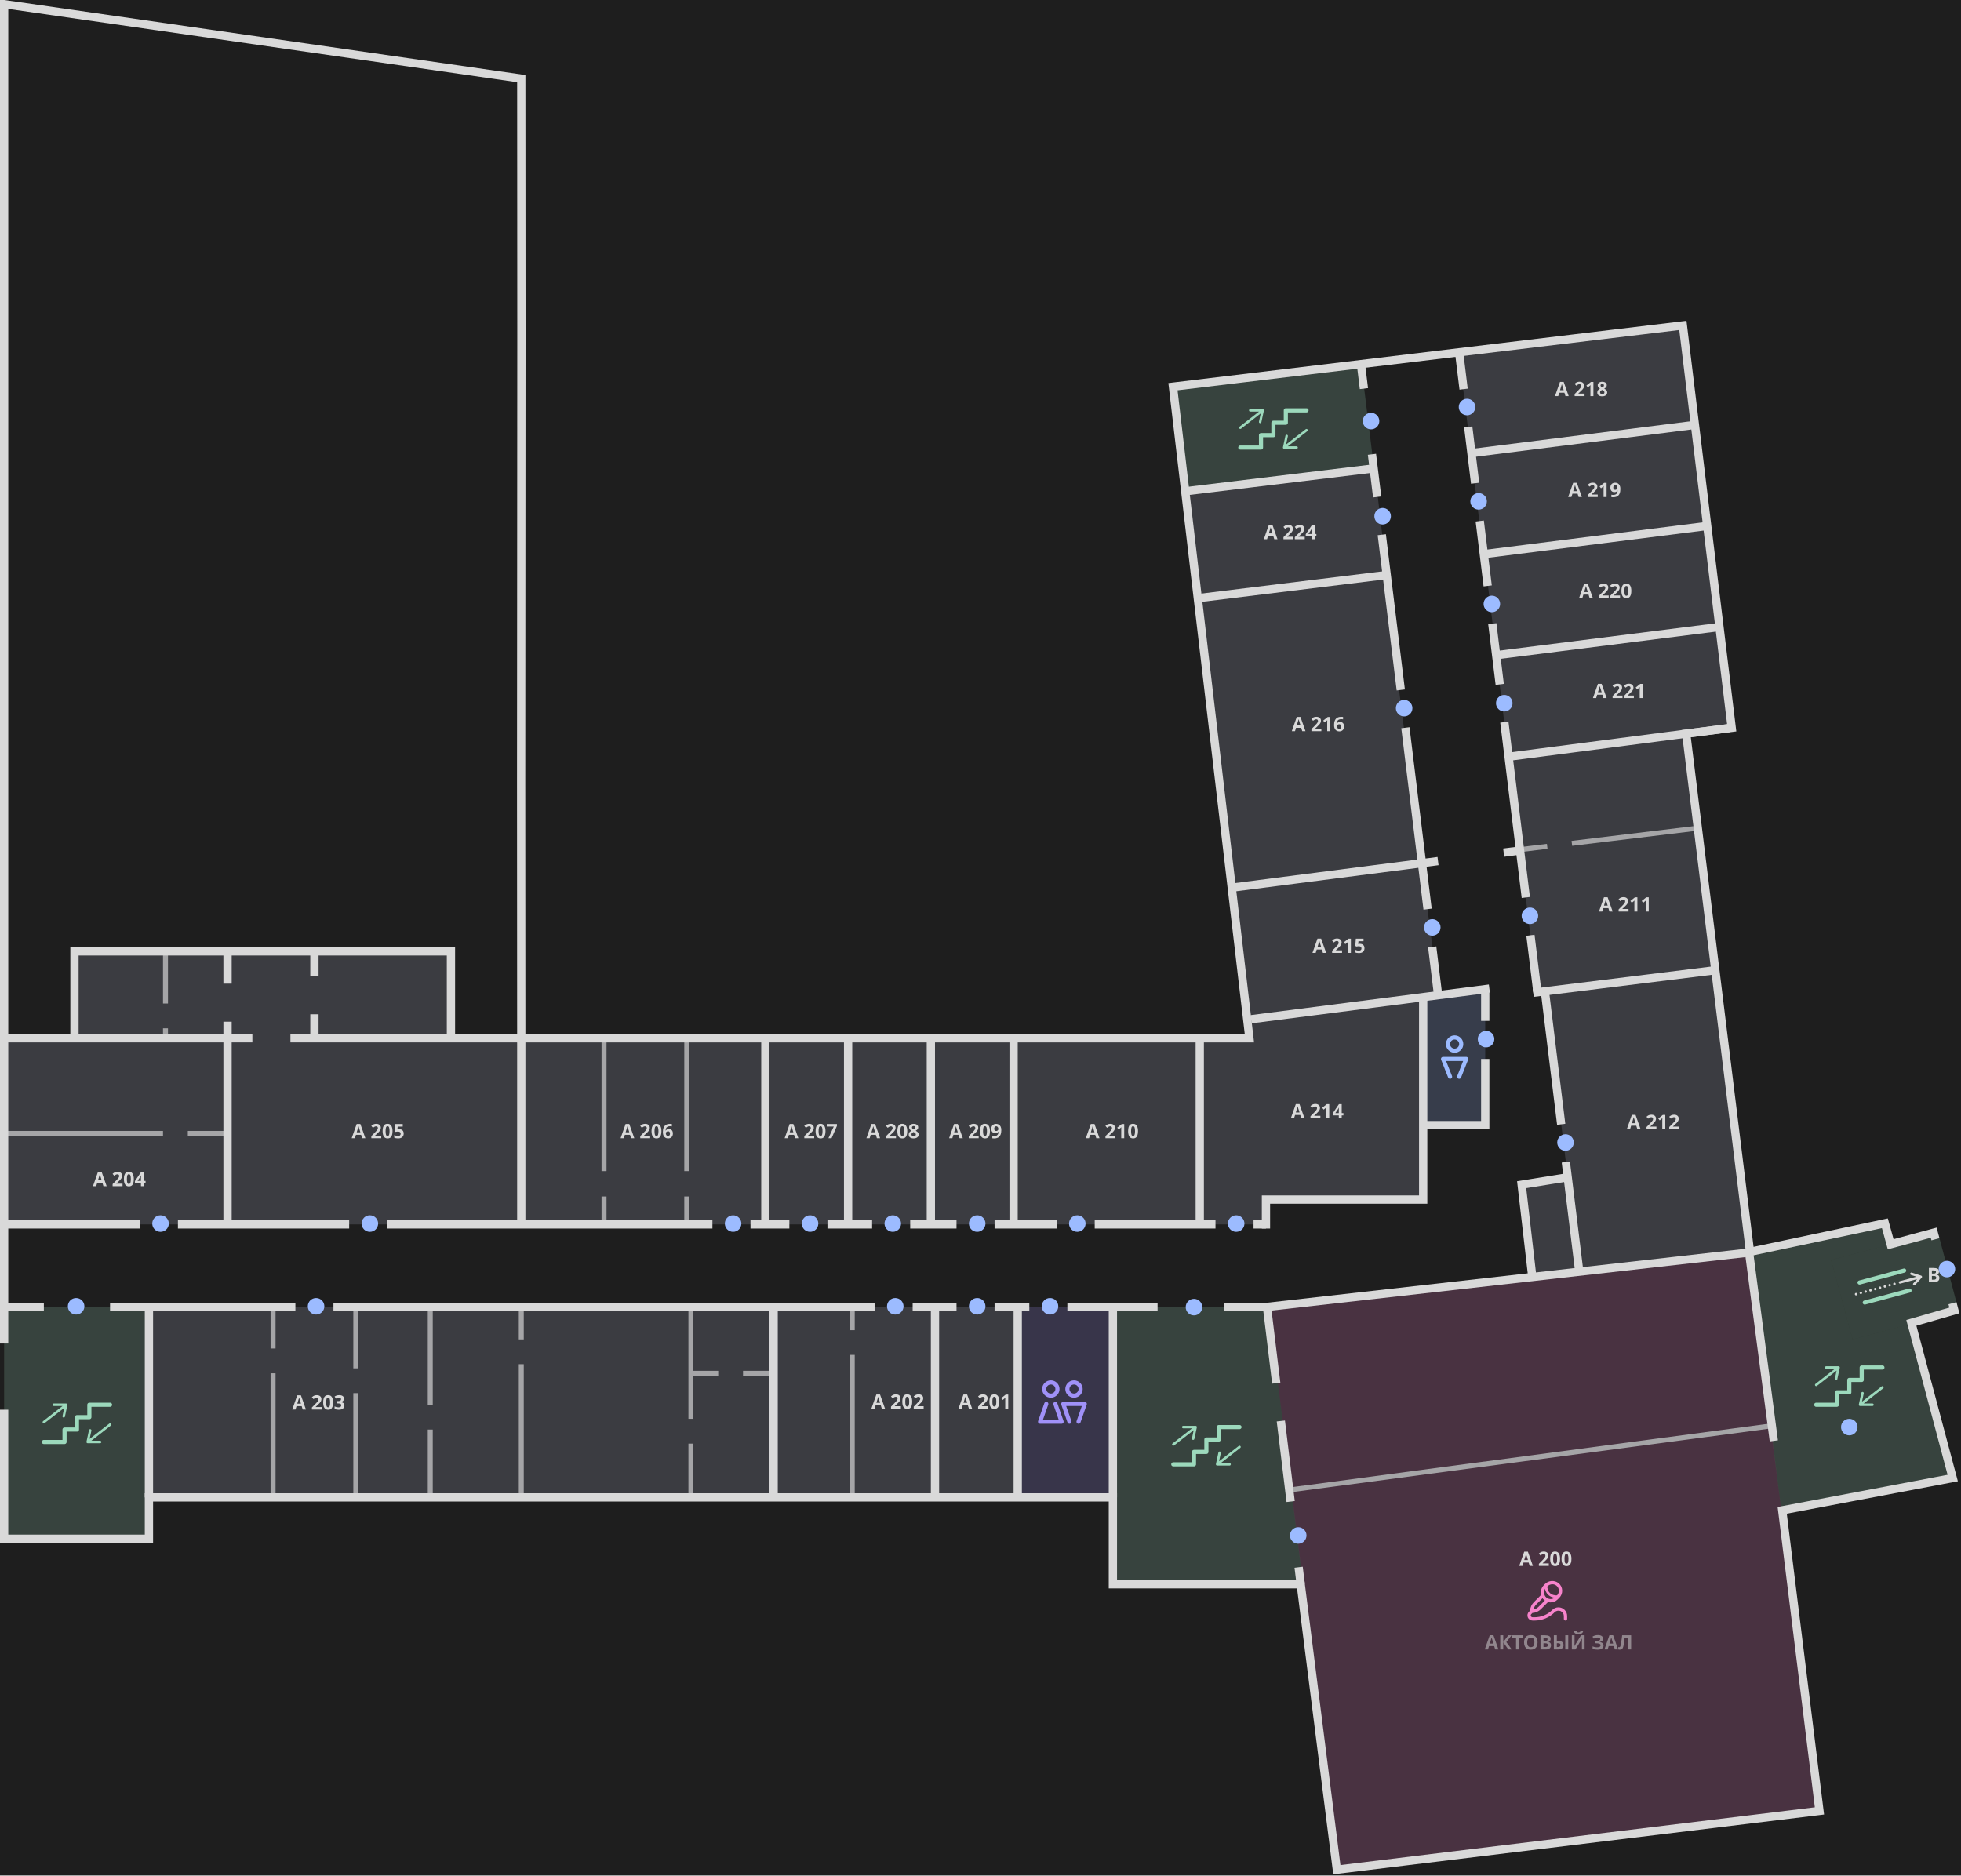
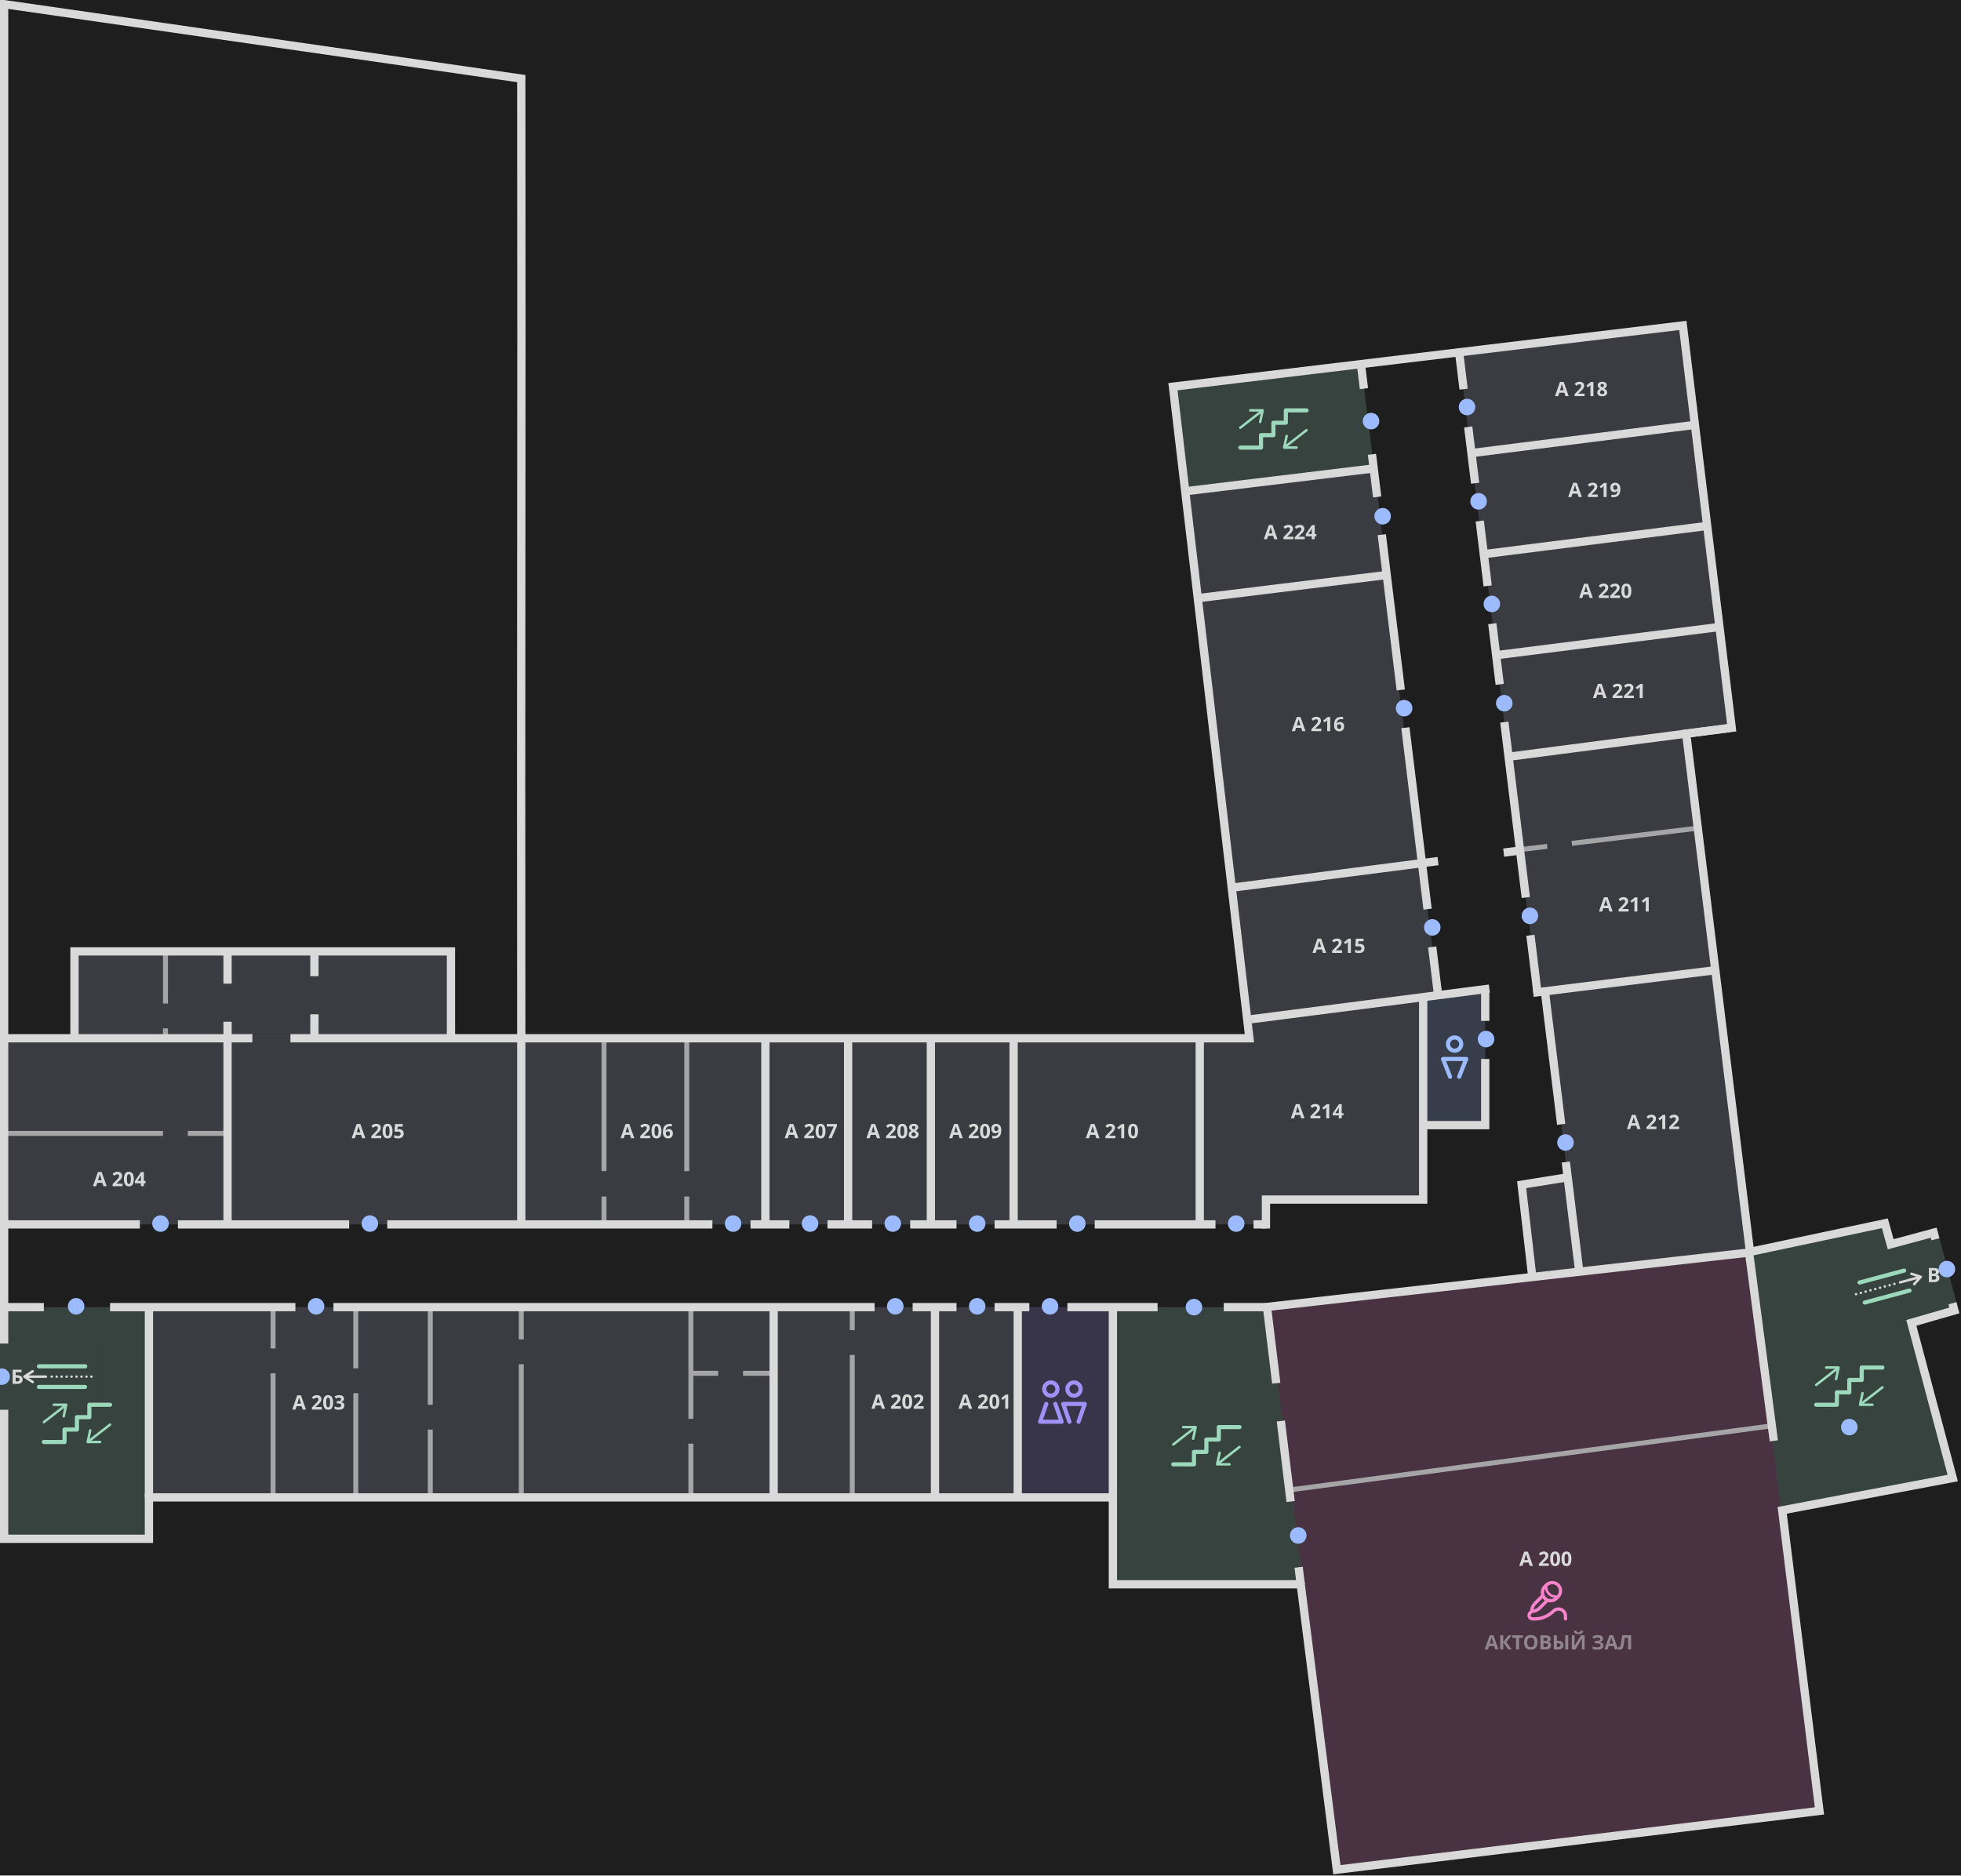
<svg xmlns="http://www.w3.org/2000/svg" width="2370" height="2267" viewBox="0 0 2370 2267" fill="none">
  <g id="A-2" clip-path="url(#clip0_1_1108)">
    <rect width="2370" height="2267" fill="#1E1E1E" />
    <g id="Spaces">
      <path id="a-224" d="M1432.94 593.539L1661 565L1676.18 694.442L1448.18 722.44L1432.94 593.539Z" fill="#3B3C41" />
      <path id="a-2-stair-5" opacity="0.2" d="M1417 469L1645 440L1661 569L1432 597L1417 469Z" fill="#9CD9BC" />
      <path id="a-221" d="M1808 791L2076 757L2092 881L1823 914L1808 791Z" fill="#3B3C41" />
      <path id="a-220" d="M1793.95 672.214L2063.22 638.095L2078.71 757.843L1808.43 791.001L1793.95 672.214Z" fill="#3B3C41" />
      <path id="a-219" d="M1778.12 550.315L2048.22 516.095L2063.71 635.843L1792.6 669.102L1778.12 550.315Z" fill="#3B3C41" />
      <path id="a-218" d="M1763.22 428.057L2031.23 394.094L2046.71 513.843L1777.71 546.844L1763.22 428.057Z" fill="#3B3C41" />
      <rect id="a-204" x="5" y="1255" width="270" height="225" fill="#3B3C41" />
      <rect id="a-205" x="275" y="1255" width="355" height="225" fill="#3B3C41" />
      <rect id="!a" x="90" y="1150" width="455" height="105" fill="#3B3C41" />
-       <rect id="a-2-stair-4" opacity="0.2" x="5" y="1580" width="175" height="280" fill="#9CD9BC" />
+       <path id="a-2-stair-4" opacity="0.2" d="M180 1580H5V1623H117V1706H5V1860H180V1580Z" fill="#9CD9BC" />
      <path id="a-2-stair-2" opacity="0.2" d="M1345 1580H1533L1575 1915H1345V1580Z" fill="#9CD9BC" />
      <path id="a-2-stair-1" opacity="0.2" d="M2113 1513L2278 1478L2285 1504L2213 1523L2239 1619L2310 1600L2359 1787L2153 1827L2113 1513Z" fill="#9CD9BC" />
      <path id="a-2-crossing-v" opacity="0.2" d="M2239 1619L2213 1523L2285 1504L2343 1493L2365.5 1578L2310 1600L2239 1619Z" fill="#9CD9BC" />
      <rect id="a-202" x="935" y="1580" width="195" height="230" fill="#3B3C41" />
      <rect id="a-201" x="1130" y="1580" width="100" height="230" fill="#3B3C41" />
      <rect id="a-2-wcu" opacity="0.2" x="1230" y="1580" width="115" height="230" fill="#A091F8" />
      <rect id="a-203" x="180" y="1580" width="755" height="230" fill="#3B3C41" />
      <rect id="a-206" x="630" y="1255" width="295" height="225" fill="#3B3C41" />
      <rect id="a-209" x="1125" y="1255" width="100" height="225" fill="#3B3C41" />
      <rect id="a-208" x="1025" y="1255" width="100" height="225" fill="#3B3C41" />
      <rect id="a-207" x="925" y="1255" width="100" height="225" fill="#3B3C41" />
      <rect id="a-210" x="1225" y="1255" width="225" height="225" fill="#3B3C41" />
      <path id="a-214" d="M1450 1255H1510L1507.17 1233.5L1720 1206V1450H1530V1480H1450V1255Z" fill="#3B3C41" />
      <path id="a-215" d="M1491 1072.26L1718.01 1044.34L1739.06 1204.52L1510 1233L1491 1072.26Z" fill="#3B3C41" />
      <path id="a-216" d="M1446.36 723.716L1673.36 695.73L1717.74 1045.93L1488.73 1074.83L1446.36 723.716Z" fill="#3B3C41" />
      <path id="a-211" d="M1823.21 914.66L2037.15 887.198L2072 1174L1857.98 1199.82L1823.21 914.66Z" fill="#3B3C41" />
      <path id="a-212" d="M1867.36 1199.7L2072.37 1174.79L2113.81 1513.59L1908.8 1538.49L1867.36 1199.7Z" fill="#3B3C41" />
      <path id="a-200" opacity="0.2" d="M1533 1580L2113.56 1513.37L2198.56 2188.87L1618 2260L1533 1580Z" fill="#F783CB" />
      <path id="!Rectangle 109" d="M1840 1432L1894.5 1423L1909.5 1535.5L1852.5 1544.5L1840 1432Z" fill="#3B3C41" />
      <path id="a-2-wcm" opacity="0.2" d="M1720 1206.5L1795 1196.5V1360H1720V1206.5Z" fill="#9CBBFF" />
+       <path id="a-2-crossing-b" opacity="0.2" d="M0 1623H117V1706H0V1623Z" fill="#9CD9BC" />
    </g>
    <g id="Walls">
      <path id="Subtract" fill-rule="evenodd" clip-rule="evenodd" d="M1900.05 1022.4L2052.36 1003.98L2051.64 998.022L1899.32 1016.44L1900.05 1022.4ZM1870.27 1026L1869.54 1020.04L1836.64 1024.02L1837.36 1029.98L1870.27 1026Z" fill="#A5A5A7" />
      <path id="Subtract_2" fill-rule="evenodd" clip-rule="evenodd" d="M1027 1637.74V1810H1033V1637.74H1027ZM1027 1607.87H1033V1580H1027V1607.87Z" fill="#A5A5A7" />
      <path id="Subtract_3" fill-rule="evenodd" clip-rule="evenodd" d="M868 1663V1657H835V1663H868ZM898 1663H935V1657H898V1663Z" fill="#A5A5A7" />
      <path id="Subtract_4" fill-rule="evenodd" clip-rule="evenodd" d="M832 1745V1810H838V1745H832ZM832 1715H838V1580H832V1715Z" fill="#A5A5A7" />
      <path id="Subtract_5" fill-rule="evenodd" clip-rule="evenodd" d="M427 1684V1810H433V1684H427ZM427 1654H433V1580H427V1654Z" fill="#A5A5A7" />
      <path id="Subtract_6" fill-rule="evenodd" clip-rule="evenodd" d="M327 1660V1810H333V1660H327ZM327 1630H333V1580H327V1630Z" fill="#A5A5A7" />
      <path id="Subtract_7" fill-rule="evenodd" clip-rule="evenodd" d="M517 1728V1810H523V1728H517ZM517 1698H523V1580H517V1698Z" fill="#A5A5A7" />
      <path id="Subtract_8" fill-rule="evenodd" clip-rule="evenodd" d="M627 1649V1810H633V1649H627ZM627 1619H633V1580H627V1619Z" fill="#A5A5A7" />
      <path id="Subtract_9" fill-rule="evenodd" clip-rule="evenodd" d="M197 1373V1367H5V1373H197ZM227 1373H275V1367H227V1373Z" fill="#A5A5A7" />
      <path id="Subtract_10" fill-rule="evenodd" clip-rule="evenodd" d="M197 1243L197 1255H203L203 1243H197ZM197 1213H203L203 1150H197L197 1213Z" fill="#A5A5A7" />
      <path id="Vector 212" d="M2114 1514L1529 1580" stroke="#D9D9D9" stroke-width="10" />
      <path id="Vector 248" d="M2141 1723.5L1558.5 1801" stroke="#A5A5A7" stroke-width="6" />
      <path id="Vector 202" d="M180 1580V1810" stroke="#D9D9D9" stroke-width="10" />
      <path id="Vector 240" d="M935 1580V1810" stroke="#D9D9D9" stroke-width="10" />
      <path id="Vector 210" d="M1230 1580V1810" stroke="#D9D9D9" stroke-width="10" />
      <path id="Vector 211" d="M1345 1580V1810" stroke="#D9D9D9" stroke-width="10" />
      <path id="Vector 200" d="M630 1255V1480" stroke="#D9D9D9" stroke-width="10" />
      <path id="Vector 198" d="M1450 1255V1480" stroke="#D9D9D9" stroke-width="10" />
      <path id="Vector 228" d="M1512 1232L1800 1195" stroke="#D9D9D9" stroke-width="10" />
      <path id="Subtract_11" fill-rule="evenodd" clip-rule="evenodd" d="M270 1480V1235H280V1480H270ZM280 1189H270V1150H280V1189Z" fill="#D9D9D9" />
      <path id="Subtract_12" fill-rule="evenodd" clip-rule="evenodd" d="M305 1250V1260H5V1250H305ZM351 1250V1260L630 1260V1250H351Z" fill="#D9D9D9" />
      <path id="Subtract_13" fill-rule="evenodd" clip-rule="evenodd" d="M1125 1810V1580H1135V1810H1125Z" fill="#D9D9D9" />
      <path id="Subtract_14" fill-rule="evenodd" clip-rule="evenodd" d="M1399 1585V1575H1290V1585H1399ZM1479 1585H1530V1575H1479V1585ZM1244 1575V1585H1202V1575H1244ZM1057 1585V1575H403V1585H1057ZM1103 1585H1156V1575H1103V1585ZM357 1585V1575H133V1585H357ZM53 1575V1585H5V1575H53Z" fill="#D9D9D9" />
      <path id="Subtract_15" fill-rule="evenodd" clip-rule="evenodd" d="M727 1446.25V1480H733V1446.25H727ZM727 1415.57H733V1255H727V1415.57Z" fill="#A5A5A7" />
      <path id="Subtract_16" fill-rule="evenodd" clip-rule="evenodd" d="M827 1446.25V1480H833V1446.25H827ZM827 1415.57H833V1255H827V1415.57Z" fill="#A5A5A7" />
      <path id="Subtract_17" fill-rule="evenodd" clip-rule="evenodd" d="M920 1480V1255H930V1480H920Z" fill="#D9D9D9" />
      <path id="Vector 195" d="M1025 1255V1480" stroke="#D9D9D9" stroke-width="10" />
      <path id="Vector 330" d="M1125 1255V1480" stroke="#D9D9D9" stroke-width="10" />
      <path id="Vector 331" d="M1225 1255V1480" stroke="#D9D9D9" stroke-width="10" />
      <path id="Subtract_18" fill-rule="evenodd" clip-rule="evenodd" d="M1277 1485V1475H1274.18H1271.09H1268H1264.92H1261.84H1258.77H1255.7H1252.63H1249.57H1246.51H1243.45H1240.4H1237.35H1234.31H1231.27H1228.23H1225.2H1222.17H1219.15H1216.13H1213.11H1210.1H1207.09H1204.08H1202V1485H1204.08H1207.09H1210.1H1213.11H1216.13H1219.15H1222.17H1225.2H1228.23H1231.27H1234.31H1237.35H1240.4H1243.45H1246.51H1249.57H1252.63H1255.7H1258.77H1261.84H1264.92H1268H1271.09H1274.18H1277ZM1323.04 1485H1324.23H1327.39H1330.56H1333.74H1336.92H1340.1H1343.29H1346.48H1349.68H1352.88H1356.09H1359.3H1362.52H1365.74H1368.97H1372.2H1375.44H1378.68H1381.92H1385.18H1388.43H1391.69H1394.96H1398.23H1401.51H1404.79H1408.08H1411.37H1414.66H1417.97H1421.27H1424.59H1427.9H1431.23H1434.55H1437.89H1441.23H1444.57H1447.92H1451.28H1454.64H1458H1461.38H1464.75H1468.14H1469V1475H1468.14H1464.75H1461.38H1458H1454.64H1451.28H1447.92H1444.57H1441.23H1437.89H1434.55H1431.23H1427.9H1424.59H1421.27H1417.97H1414.66H1411.37H1408.08H1404.79H1401.51H1398.23H1394.96H1391.69H1388.43H1385.18H1381.92H1378.68H1375.44H1372.2H1368.97H1365.74H1362.52H1359.3H1356.09H1352.88H1349.68H1346.48H1343.29H1340.1H1336.92H1333.74H1330.56H1327.39H1324.23H1323.04V1485ZM1516.09 1485H1515V1475H1516.09H1519.56H1523.03H1526.51H1530V1485H1526.51H1523.03H1519.56H1516.09ZM1156 1485V1475H1153.52H1150.58H1147.64H1144.7H1141.76H1138.83H1135.9H1132.98H1130.06H1127.14H1124.22H1121.31H1118.4H1115.49H1112.59H1109.68H1106.79H1103.89H1101H1100.04V1485H1101H1103.89H1106.79H1109.68H1112.59H1115.49H1118.4H1121.31H1124.22H1127.14H1130.06H1132.98H1135.9H1138.83H1141.76H1144.7H1147.64H1150.58H1153.52H1156ZM169 1475V1485H166.031H162.799H159.563H156.321H153.075H149.824H146.568H143.307H140.041H136.769H133.493H130.212H126.925H123.633H120.336H117.034H113.727H110.415H107.097H103.774H100.445H97.112H93.773H90.428H87.078H83.723H80.362H76.996H73.624H70.247H66.864H63.476H60.082H56.683H53.278H49.867H46.45H43.028H39.6H36.166H32.727H29.282H25.83H22.373H18.91H15.442H11.967H8.487H5V1475H8.487H11.967H15.442H18.91H22.373H25.83H29.282H32.727H36.166H39.6H43.028H46.45H49.867H53.278H56.683H60.082H63.476H66.864H70.247H73.624H76.996H80.362H83.723H87.078H90.428H93.773H97.112H100.445H103.774H107.097H110.415H113.727H117.034H120.336H123.633H126.925H130.212H133.493H136.769H140.041H143.307H146.568H149.824H153.075H156.321H159.563H162.799H166.031H169ZM217.088 1485H215.037V1475H217.088H220.24H223.388H226.531H229.669H232.804H235.933H239.059H242.18H245.297H248.41H251.518H254.622H257.722H260.817H263.909H266.996H270.08H273.159H276.234H279.305H282.372H285.435H288.494H291.549H294.6H297.648H300.691H303.73H306.766H309.798H312.826H315.85H318.871H321.888H324.901H327.91H330.916H333.918H336.917H339.912H342.903H345.891H348.876H351.857H354.834H357.808H360.779H363.746H366.71H369.671H372.628H375.582H378.532H381.48H384.424H387.365H390.302H393.237H396.168H399.097H402.022H404.944H407.863H410.78H413.693H416.603H419.51H422V1485H419.51H416.603H413.693H410.78H407.863H404.944H402.022H399.097H396.168H393.237H390.302H387.365H384.424H381.48H378.532H375.582H372.628H369.671H366.71H363.746H360.779H357.808H354.834H351.857H348.876H345.891H342.903H339.912H336.917H333.918H330.916H327.91H324.901H321.888H318.871H315.85H312.826H309.798H306.766H303.73H300.691H297.648H294.6H291.549H288.494H285.435H282.372H279.305H276.234H273.159H270.08H266.996H263.909H260.817H257.722H254.622H251.518H248.41H245.297H242.18H239.059H235.933H232.804H229.669H226.531H223.388H220.24H217.088ZM468.037 1485H468.505H471.363H474.218H477.072H479.922H482.771H485.617H488.46H491.301H494.14H496.976H499.811H502.643H505.472H508.3H511.125H513.948H516.769H519.588H522.404H525.219H528.032H530.842H533.651H536.457H539.262H542.064H544.865H547.664H550.461H553.256H556.049H558.841H561.63H564.418H567.204H569.989H572.772H575.553H578.332H581.11H583.886H586.661H589.434H592.206H594.976H597.745H600.512H603.278H606.042H608.805H611.567H614.327H617.086H619.844H622.601H625.356H628.11H630.863H633.614H636.365H639.114H641.863H644.61H647.356H650.101H652.845H655.588H658.331H661.072H663.812H666.552H669.29H672.028H674.765H677.501H680.236H682.971H685.705H688.438H691.17H693.902H696.633H699.364H702.094H704.824H707.552H710.281H713.009H715.736H718.463H721.19H723.916H726.642H729.367H732.092H734.817H737.542H740.266H742.99H745.714H748.438H751.161H753.885H756.608H759.331H762.054H764.777H767.5H770.223H772.946H775.669H778.392H781.115H783.839H786.562H789.286H792.01H794.734H797.458H800.183H802.908H805.633H808.358H811.084H813.81H816.537H819.264H821.991H824.719H827.448H830.176H832.906H835.636H838.367H841.098H843.83H846.562H849.295H852.029H854.764H857.499H860.235H861V1475H860.235H857.499H854.764H852.029H849.295H846.562H843.83H841.098H838.367H835.636H832.906H830.176H827.448H824.719H821.991H819.264H816.537H813.81H811.084H808.358H805.633H802.908H800.183H797.458H794.734H792.01H789.286H786.562H783.839H781.115H778.392H775.669H772.946H770.223H767.5H764.777H762.054H759.331H756.608H753.885H751.161H748.438H745.714H742.99H740.266H737.542H734.817H732.092H729.367H726.642H723.916H721.19H718.463H715.736H713.009H710.281H707.552H704.824H702.094H699.364H696.633H693.902H691.17H688.438H685.705H682.971H680.236H677.501H674.765H672.028H669.29H666.552H663.812H661.072H658.331H655.588H652.845H650.101H647.356H644.61H641.863H639.114H636.365H633.614H630.863H628.11H625.356H622.601H619.844H617.086H614.327H611.567H608.805H606.042H603.278H600.512H597.745H594.976H592.206H589.434H586.661H583.886H581.11H578.332H575.553H572.772H569.989H567.204H564.418H561.63H558.841H556.049H553.256H550.461H547.664H544.865H542.064H539.262H536.457H533.651H530.842H528.032H525.219H522.404H519.588H516.769H513.948H511.125H508.3H505.472H502.643H499.811H496.976H494.14H491.301H488.46H485.617H482.771H479.922H477.072H474.218H471.363H468.505H468.037V1485ZM1054 1475V1485H1052.23H1049.38H1046.54H1043.7H1040.86H1038.02H1035.19H1032.36H1029.53H1026.7H1023.88H1021.05H1018.23H1015.41H1012.6H1009.78H1006.97H1004.16H1001.35H1000.04V1475H1001.35H1004.16H1006.97H1009.78H1012.6H1015.41H1018.23H1021.05H1023.88H1026.7H1029.53H1032.36H1035.19H1038.02H1040.86H1043.7H1046.54H1049.38H1052.23H1054ZM954 1485V1475H953.89H951.114H948.339H945.566H942.794H940.024H937.255H934.488H931.722H928.958H926.195H923.433H920.673H917.914H915.156H912.399H909.644H907.037V1485H909.644H912.399H915.156H917.914H920.673H923.433H926.195H928.958H931.722H934.488H937.255H940.024H942.794H945.566H948.339H951.114H953.89H954Z" fill="#D9D9D9" />
      <path id="Subtract_19" fill-rule="evenodd" clip-rule="evenodd" d="M2149.34 1822.35L2150.09 1828L2160 1826.7L2159.26 1821.03L2149.34 1822.35ZM2138.83 1742.32L2148.74 1741L2118.91 1514L2109 1515.3L2138.83 1742.32Z" fill="#D9D9D9" />
      <path id="Vector 242" d="M1808 792L2077 758" stroke="#D9D9D9" stroke-width="10" />
      <path id="Vector 332" d="M1792 670L2061 636" stroke="#D9D9D9" stroke-width="10" />
      <path id="Vector 333" d="M1776 548L2045 514" stroke="#D9D9D9" stroke-width="10" />
      <path id="Vector 246" d="M1448 723L1676 695" stroke="#D9D9D9" stroke-width="10" />
      <path id="Vector 247" d="M1431 594L1662 566" stroke="#D9D9D9" stroke-width="10" />
      <path id="Vector 243" d="M1821 915L2090 880" stroke="#D9D9D9" stroke-width="10" />
      <path id="Vector 244" d="M1853 1200L2071 1173" stroke="#D9D9D9" stroke-width="10" />
      <path id="Subtract_20" fill-rule="evenodd" clip-rule="evenodd" d="M1817.9 1035.58L1837.03 1033.11L1835.75 1023.19L1816.68 1025.65L1817.9 1035.58ZM1738.56 1045.81L1737.34 1035.88L1489.36 1067.85L1490.64 1077.77L1738.56 1045.81Z" fill="#D9D9D9" />
      <path id="Subtract_21" fill-rule="evenodd" clip-rule="evenodd" d="M1687.97 834.587L1665.02 646.93L1674.95 645.712L1697.9 833.368L1687.97 834.587ZM1725.95 1145.19L1733.04 1203.11L1742.96 1201.89L1735.88 1143.97L1725.95 1145.19ZM1720.37 1099.54L1730.3 1098.32L1703.48 879.016L1693.55 880.235L1720.37 1099.54ZM1669.37 600.064L1659.44 601.282L1653.14 549.741L1663.06 548.523L1669.37 600.064ZM1653.36 469.135L1643.43 470.353L1640.04 442.607L1649.96 441.393L1653.36 469.135Z" fill="#D9D9D9" />
      <path id="Subtract_22" fill-rule="evenodd" clip-rule="evenodd" d="M1813.14 873.486L1839.07 1085.45L1849 1084.23L1823.07 872.267L1813.14 873.486ZM1853.04 1199.61L1844.66 1131.1L1854.58 1129.88L1862.96 1198.39L1853.04 1199.61ZM1807.56 827.838L1817.48 826.619L1808.51 753.258L1798.58 754.476L1807.56 827.838ZM1793 708.829L1802.93 707.61L1793.33 629.157L1783.4 630.376L1793 708.829ZM1779.42 515.442L1787.74 583.509L1777.82 584.728L1769.49 516.661L1779.42 515.442ZM1763.91 471.013L1773.83 469.794L1768.46 425.893L1758.54 427.107L1763.91 471.013Z" fill="#D9D9D9" />
      <path id="Subtract_23" fill-rule="evenodd" clip-rule="evenodd" d="M1891.76 1358.39L1871.96 1196.89L1862.04 1198.11L1881.84 1359.6L1891.76 1358.39ZM1897.36 1404.02L1887.43 1405.24L1903.54 1536.61L1913.46 1535.39L1897.36 1404.02Z" fill="#D9D9D9" />
      <path id="Subtract_24" fill-rule="evenodd" clip-rule="evenodd" d="M1552.95 1717.06L1564.8 1814.38L1554.87 1815.6L1543.02 1718.17L1552.95 1717.06ZM1547.4 1671.39L1535.96 1577.4L1526.04 1578.6L1537.46 1672.5L1547.4 1671.39ZM1564.53 1895.01L1574.46 1893.79L1576.96 1914.4L1567.04 1915.6L1564.53 1895.01Z" fill="#D9D9D9" />
      <path id="Subtract_25" fill-rule="evenodd" clip-rule="evenodd" d="M385 1180V1150H375V1180H385ZM385 1226H375V1255H385V1226Z" fill="#D9D9D9" />
      <path id="Vector 329" d="M90 1255V1150H545V1255" stroke="#D9D9D9" stroke-width="10" />
      <path id="Subtract_26" fill-rule="evenodd" clip-rule="evenodd" d="M0 -0.771L5.713 0.051L630.713 90.051L634.994 90.668L635 94.994C635.293 322.45 635.146 498.701 635 674.942V675.004V675.075C634.855 850.021 634.709 1024.97 634.994 1250H1504.38L1412.63 467.993L1412.05 463.041L1417 462.446L2033.26 388.381L2038.22 387.785L2038.82 392.743L2097.85 879.174L2098.45 884.108L2093.52 884.736L2043.43 891.113L2081.39 1199.36L2119.3 1507.15L2276.96 1473.76L2281.57 1472.79L2282.82 1477.32L2288.5 1497.88L2335.7 1485.17L2340.54 1483.87L2341.83 1488.71L2343.95 1496.68L2334.29 1499.27L2333.46 1496.13L2286.3 1508.83L2281.5 1510.12L2280.18 1505.33L2274.43 1484.52L2116.04 1518.06L2110.7 1519.19L2110.04 1513.78L2071.47 1200.59L2032.9 887.394L2032.29 882.451L2037.23 881.823L2087.32 875.444L2029.5 398.905L1423.15 471.78L1514.97 1254.42L1515.62 1260H1510H630H625.006L625 1255.01C624.707 1027.55 624.854 851.299 625 675.059V674.996V674.925C625.146 499.807 625.291 324.686 625.006 99.333L10 10.772V1624H0V5V-0.771ZM2354.85 1576.58L2355.91 1580.55L2308.61 1594.2L2303.91 1595.55L2305.17 1600.29L2353.78 1782.67L2152.98 1820.7L2148.37 1821.58L2148.95 1826.23L2193.35 2184.58L1620.02 2254.43L1576.96 1914.37L1576.41 1910H1572H1350V1810V1805H1345H180H175V1810V1855H10V1704H0V1860V1865H5H180H185V1860V1815H1340V1915V1920H1345H1567.59L1610.72 2260.63L1611.35 2265.57L1616.29 2264.96L2199.54 2193.9L2204.51 2193.29L2203.89 2188.32L2159.45 1829.65L2360.93 1791.49L2366.22 1790.49L2364.83 1785.29L2316.09 1602.45L2363.39 1588.8L2368.09 1587.45L2366.83 1582.71L2364.51 1573.99L2354.85 1576.58Z" fill="#D9D9D9" />
      <path id="Vector 332_2" d="M1530 1485V1450H1720V1207" stroke="#D9D9D9" stroke-width="10" />
      <path id="Subtract_27" fill-rule="evenodd" clip-rule="evenodd" d="M1800 1234V1200H1790V1234H1800ZM1800 1280H1790V1355H1720V1365H1795H1800V1360V1280Z" fill="#D9D9D9" />
      <path id="Vector 334" d="M1852 1544.5L1839 1432L1895 1423" stroke="#D9D9D9" stroke-width="10" />
    </g>
    <g id="Textes">
      <text id="text 5" fill="#D9D9D9" xml:space="preserve" style="white-space: pre" font-family="GothamSSm" font-size="24" font-weight="bold" letter-spacing="0em">
        <tspan x="112.352" y="1433.8">А 204</tspan>
      </text>
      <text id="text 7" fill="#D9D9D9" xml:space="preserve" style="white-space: pre" font-family="GothamSSm" font-size="24" font-weight="bold" letter-spacing="0em">
        <tspan x="425.02" y="1375.8">А 205</tspan>
      </text>
      <text id="text 10" fill="#D9D9D9" xml:space="preserve" style="white-space: pre" font-family="GothamSSm" font-size="24" font-weight="bold" letter-spacing="0em">
        <tspan x="353.195" y="1703.8">А 203</tspan>
      </text>
      <text id="text 13" fill="#D9D9D9" xml:space="preserve" style="white-space: pre" font-family="GothamSSm" font-size="24" font-weight="bold" letter-spacing="0em">
        <tspan x="1053.09" y="1702.8">А 202</tspan>
      </text>
      <text id="text 14" fill="#D9D9D9" xml:space="preserve" style="white-space: pre" font-family="GothamSSm" font-size="24" font-weight="bold" letter-spacing="0em">
        <tspan x="750.027" y="1375.8">А 206</tspan>
      </text>
      <text id="text 15" fill="#D9D9D9" xml:space="preserve" style="white-space: pre" font-family="GothamSSm" font-size="24" font-weight="bold" letter-spacing="0em">
        <tspan x="1047.12" y="1375.8">А 208</tspan>
      </text>
      <text id="text 16" fill="#D9D9D9" xml:space="preserve" style="white-space: pre" font-family="GothamSSm" font-size="24" font-weight="bold" letter-spacing="0em">
        <tspan x="1312.27" y="1375.8">А 210</tspan>
      </text>
      <text id="text 18" fill="#D9D9D9" xml:space="preserve" style="white-space: pre" font-family="GothamSSm" font-size="24" font-weight="bold" letter-spacing="0em">
        <tspan x="1560.04" y="1351.8">А 214</tspan>
      </text>
      <text id="text 21" fill="#D9D9D9" xml:space="preserve" style="white-space: pre" font-family="GothamSSm" font-size="24" font-weight="bold" letter-spacing="0em">
        <tspan x="1966.16" y="1364.8">А 212</tspan>
      </text>
      <text id="text 22" fill="#D9D9D9" xml:space="preserve" style="white-space: pre" font-family="GothamSSm" font-size="24" font-weight="bold" letter-spacing="0em">
        <tspan x="1932.45" y="1101.8">А 211</tspan>
      </text>
      <text id="text 23" fill="#D9D9D9" xml:space="preserve" style="white-space: pre" font-family="GothamSSm" font-size="24" font-weight="bold" letter-spacing="0em">
        <tspan x="1925.16" y="843.8">А 221</tspan>
      </text>
      <text id="text 24" fill="#D9D9D9" xml:space="preserve" style="white-space: pre" font-family="GothamSSm" font-size="24" font-weight="bold" letter-spacing="0em">
        <tspan x="1879.3" y="478.8">А 218</tspan>
      </text>
      <text id="text 25" fill="#D9D9D9" xml:space="preserve" style="white-space: pre" font-family="GothamSSm" font-size="24" font-weight="bold" letter-spacing="0em">
        <tspan x="1527.39" y="651.8">А 224</tspan>
      </text>
      <text id="text 26" fill="#D9D9D9" xml:space="preserve" style="white-space: pre" font-family="GothamSSm" font-size="24" font-weight="bold" letter-spacing="0em">
        <tspan x="1561.21" y="883.8">А 216</tspan>
      </text>
      <text id="text 17-2" fill="#D9D9D9" xml:space="preserve" style="white-space: pre" font-family="GothamSSm" font-size="24" font-weight="bold" letter-spacing="0em">
        <tspan x="1836.08" y="1892.8">А 200</tspan>
      </text>
      <text id="text 17-1" opacity="0.5" fill="#D9D9D9" xml:space="preserve" style="white-space: pre" font-family="GothamSSm" font-size="24" font-weight="bold" letter-spacing="0em">
        <tspan x="1794.42" y="1993.8">АКТОВЫЙ ЗАЛ</tspan>
      </text>
      <text id="text 27" fill="#D9D9D9" xml:space="preserve" style="white-space: pre" font-family="GothamSSm" font-size="24" font-weight="bold" letter-spacing="0em">
        <tspan x="1158.36" y="1702.8">А 201</tspan>
      </text>
      <text id="text 28" fill="#D9D9D9" xml:space="preserve" style="white-space: pre" font-family="GothamSSm" font-size="24" font-weight="bold" letter-spacing="0em">
        <tspan x="948.301" y="1375.8">А 207</tspan>
      </text>
      <text id="text 29" fill="#D9D9D9" xml:space="preserve" style="white-space: pre" font-family="GothamSSm" font-size="24" font-weight="bold" letter-spacing="0em">
        <tspan x="1147.05" y="1375.8">А 209</tspan>
      </text>
      <text id="text 30" fill="#D9D9D9" xml:space="preserve" style="white-space: pre" font-family="GothamSSm" font-size="24" font-weight="bold" letter-spacing="0em">
        <tspan x="1586.2" y="1151.8">А 215</tspan>
      </text>
      <text id="text 31" fill="#D9D9D9" xml:space="preserve" style="white-space: pre" font-family="GothamSSm" font-size="24" font-weight="bold" letter-spacing="0em">
        <tspan x="1895.23" y="600.8">А 219</tspan>
      </text>
      <text id="text 32" fill="#D9D9D9" xml:space="preserve" style="white-space: pre" font-family="GothamSSm" font-size="24" font-weight="bold" letter-spacing="0em">
        <tspan x="1908.47" y="722.8">А 220</tspan>
      </text>
      <text id="b_v_302" fill="#D9D9D9" xml:space="preserve" style="white-space: pre" font-family="GothamSSm" font-size="24" font-weight="bold" letter-spacing="0em">
        <tspan x="2329.03" y="1549.8">В</tspan>
      </text>
+       <text id="b_v_302_2" fill="#D9D9D9" xml:space="preserve" style="white-space: pre" font-family="GothamSSm" font-size="24" font-weight="bold" letter-spacing="0em">
+         <tspan x="13.125" y="1672.8">Б</tspan>
+       </text>
    </g>
    <g id="Entrances">
      <circle id="1" cx="886" cy="1479" r="10" fill="#9CBBFF" />
      <circle id="38" cx="979" cy="1479" r="10" fill="#9CBBFF" />
      <circle id="39" cx="1079" cy="1479" r="10" fill="#9CBBFF" />
      <circle id="34" cx="447" cy="1479" r="10" fill="#9CBBFF" />
      <circle id="10" cx="92" cy="1579" r="10" fill="#9CBBFF" />
+       <circle id="49" cx="2" cy="1664" r="10" fill="#9CBBFF" />
      <circle id="46" cx="194" cy="1479" r="10" fill="#9CBBFF" />
      <circle id="35" cx="382" cy="1579" r="10" fill="#9CBBFF" />
      <circle id="15" cx="1181" cy="1579" r="10" fill="#9CBBFF" />
      <circle id="36" cx="1269" cy="1579" r="10" fill="#9CBBFF" />
      <circle id="37" cx="1082" cy="1579" r="10" fill="#9CBBFF" />
      <circle id="18" cx="1181" cy="1479" r="10" fill="#9CBBFF" />
      <circle id="19" cx="1302" cy="1479" r="10" fill="#9CBBFF" />
      <circle id="40" cx="1494" cy="1479" r="10" fill="#9CBBFF" />
      <circle id="41" cx="1796" cy="1256" r="10" fill="#9CBBFF" />
      <circle id="20" cx="1443" cy="1580" r="10" fill="#9CBBFF" />
      <circle id="23" cx="1697" cy="856" r="10" fill="#9CBBFF" />
      <circle id="24" cx="1671" cy="624" r="10" fill="#9CBBFF" />
      <circle id="25" cx="1657" cy="509" r="10" fill="#9CBBFF" />
      <circle id="26" cx="1773" cy="492" r="10" fill="#9CBBFF" />
      <circle id="27" cx="1818" cy="850" r="10" fill="#9CBBFF" />
      <circle id="30" cx="1892" cy="1381" r="10" fill="#9CBBFF" />
      <circle id="33" cx="1569" cy="1856" r="10" fill="#9CBBFF" />
      <circle id="32" cx="2235" cy="1725" r="10" fill="#9CBBFF" />
      <circle id="48" cx="2353" cy="1534" r="10" fill="#9CBBFF" />
      <circle id="42" cx="1731" cy="1121" r="10" fill="#9CBBFF" />
      <circle id="43" cx="1849" cy="1107" r="10" fill="#9CBBFF" />
      <circle id="44" cx="1787" cy="606" r="10" fill="#9CBBFF" />
      <circle id="45" cx="1803" cy="730" r="10" fill="#9CBBFF" />
    </g>
    <g id="Icons">
      <g id="Stair">
        <g id="Stair frame">
          <path id="Vector 152" d="M1579 496H1554V511H1539V526H1524V541H1499" stroke="#9CD9BC" stroke-width="5" stroke-linecap="round" stroke-linejoin="round" />
          <path id="Vector 154" d="M1511 496H1526M1526 496L1523 510M1526 496L1499 517" stroke="#9CD9BC" stroke-width="3" stroke-linecap="round" stroke-linejoin="round" />
          <path id="Vector 155" d="M1567 541H1552M1552 541L1555 527M1552 541L1579 520" stroke="#9CD9BC" stroke-width="3" stroke-linecap="round" stroke-linejoin="round" />
        </g>
      </g>
      <g id="Stair_2">
        <g id="Stair frame_2">
          <path id="Vector 152_2" d="M133 1698H108V1713H93V1728H78V1743H53" stroke="#9CD9BC" stroke-width="5" stroke-linecap="round" stroke-linejoin="round" />
          <path id="Vector 154_2" d="M65 1698H80M80 1698L77 1712M80 1698L53 1719" stroke="#9CD9BC" stroke-width="3" stroke-linecap="round" stroke-linejoin="round" />
          <path id="Vector 155_2" d="M121 1743H106M106 1743L109 1729M106 1743L133 1722" stroke="#9CD9BC" stroke-width="3" stroke-linecap="round" stroke-linejoin="round" />
        </g>
      </g>
      <g id="Stair_3">
        <g id="Stair frame_3">
          <path id="Vector 152_3" d="M1498 1725H1473V1740H1458V1755H1443V1770H1418" stroke="#9CD9BC" stroke-width="5" stroke-linecap="round" stroke-linejoin="round" />
          <path id="Vector 154_3" d="M1430 1725H1445M1445 1725L1442 1739M1445 1725L1418 1746" stroke="#9CD9BC" stroke-width="3" stroke-linecap="round" stroke-linejoin="round" />
          <path id="Vector 155_3" d="M1486 1770H1471M1471 1770L1474 1756M1471 1770L1498 1749" stroke="#9CD9BC" stroke-width="3" stroke-linecap="round" stroke-linejoin="round" />
        </g>
      </g>
      <g id="Stair_4">
        <g id="Stair frame_4">
          <path id="Vector 152_4" d="M2275 1653H2250V1668H2235V1683H2220V1698H2195" stroke="#9CD9BC" stroke-width="5" stroke-linecap="round" stroke-linejoin="round" />
          <path id="Vector 154_4" d="M2207 1653H2222M2222 1653L2219 1667M2222 1653L2195 1674" stroke="#9CD9BC" stroke-width="3" stroke-linecap="round" stroke-linejoin="round" />
          <path id="Vector 155_4" d="M2263 1698H2248M2248 1698L2251 1684M2248 1698L2275 1677" stroke="#9CD9BC" stroke-width="3" stroke-linecap="round" stroke-linejoin="round" />
        </g>
      </g>
      <g id="Men">
        <g id="Group 6">
          <path id="Vector 200_2" d="M1763.5 1301.5L1772 1280H1744L1752.5 1301.5" stroke="#9CBBFF" stroke-width="5" stroke-linecap="round" stroke-linejoin="round" />
          <circle id="Ellipse 9" cx="1758" cy="1262" r="8" stroke="#9CBBFF" stroke-width="5" stroke-linecap="round" stroke-linejoin="round" />
        </g>
      </g>
      <g id="WC">
        <g id="Group 5">
          <path id="Vector 200_3" d="M1275.5 1697L1283 1718.5H1257L1264.5 1697" stroke="#A091F8" stroke-width="5" stroke-linecap="round" stroke-linejoin="round" />
          <circle id="Ellipse 9_2" cx="1270" cy="1679" r="8" stroke="#A091F8" stroke-width="5" stroke-linecap="round" stroke-linejoin="round" />
        </g>
        <g id="Group 6_2">
          <path id="Vector 200_4" d="M1303.5 1718.5L1311 1697H1285L1292.5 1718.5" stroke="#A091F8" stroke-width="5" stroke-linecap="round" stroke-linejoin="round" />
          <circle id="Ellipse 9_3" cx="1298" cy="1679" r="8" stroke="#A091F8" stroke-width="5" stroke-linecap="round" stroke-linejoin="round" />
        </g>
      </g>
      <g id="Act">
        <path id="Vector" d="M1883.51 1942.87C1882.14 1942.87 1880.77 1943.14 1879.5 1943.66C1878.23 1944.19 1877.07 1944.96 1876.1 1945.94C1873.28 1948.78 1869.92 1951.03 1866.22 1952.57C1862.52 1954.1 1858.55 1954.88 1854.54 1954.87H1852.24C1851.8 1954.87 1851.37 1954.74 1851 1954.49C1850.63 1954.25 1850.34 1953.9 1850.17 1953.49C1850 1953.08 1849.96 1952.63 1850.04 1952.19C1850.13 1951.76 1850.34 1951.36 1850.66 1951.04L1852.04 1949.66C1855.89 1949.46 1859.52 1947.84 1862.24 1945.11L1870.89 1936.47C1871.74 1936.7 1872.61 1936.83 1873.48 1936.87C1873.65 1936.87 1873.82 1936.87 1874 1936.87C1877.18 1936.87 1880.24 1935.6 1882.49 1933.35L1884.49 1931.35C1885.67 1930.18 1886.58 1928.77 1887.19 1927.22C1887.79 1925.67 1888.06 1924.02 1887.99 1922.35C1887.93 1920.69 1887.51 1919.05 1886.77 1917.55C1886.03 1916.06 1884.98 1914.74 1883.7 1913.67C1881.29 1911.77 1878.27 1910.83 1875.21 1911.03C1872.16 1911.23 1869.28 1912.56 1867.15 1914.76L1865.88 1916.03C1864.35 1917.55 1863.24 1919.44 1862.64 1921.52C1862.05 1923.6 1862 1925.79 1862.49 1927.89L1853.76 1936.63C1851.03 1939.35 1849.41 1942.98 1849.21 1946.83L1847.83 1948.21C1846.96 1949.09 1846.36 1950.2 1846.12 1951.41C1845.88 1952.62 1846 1953.88 1846.48 1955.02C1846.95 1956.16 1847.75 1957.13 1848.78 1957.82C1849.8 1958.51 1851.01 1958.87 1852.24 1958.87H1854.54C1859.07 1958.88 1863.56 1958 1867.75 1956.26C1871.93 1954.53 1875.73 1951.98 1878.93 1948.77C1879.84 1947.86 1880.99 1947.25 1882.25 1947C1883.51 1946.75 1884.81 1946.87 1886 1947.36C1887.18 1947.86 1888.19 1948.69 1888.91 1949.75C1889.62 1950.82 1890 1952.07 1890 1953.35V1956.87C1890 1957.4 1890.21 1957.91 1890.59 1958.28C1890.96 1958.66 1891.47 1958.87 1892 1958.87C1892.53 1958.87 1893.04 1958.66 1893.41 1958.28C1893.79 1957.91 1894 1957.4 1894 1956.87V1953.35C1894 1950.57 1892.89 1947.91 1890.92 1945.94C1888.96 1943.98 1886.29 1942.87 1883.51 1942.87ZM1868.71 1918.85L1869.98 1917.58C1871.62 1915.93 1873.85 1914.99 1876.18 1914.98C1877.98 1914.96 1879.73 1915.58 1881.12 1916.73C1881.98 1917.44 1882.68 1918.32 1883.18 1919.32C1883.67 1920.32 1883.95 1921.41 1884 1922.52C1884.05 1923.63 1883.86 1924.73 1883.46 1925.77C1883.06 1926.8 1882.45 1927.74 1881.67 1928.52L1879.67 1930.52C1878.88 1931.31 1877.94 1931.92 1876.9 1932.32C1875.87 1932.73 1874.76 1932.91 1873.65 1932.86C1872.54 1932.81 1871.45 1932.53 1870.46 1932.03C1869.46 1931.54 1868.58 1930.84 1867.87 1929.99C1866.6 1928.36 1865.99 1926.31 1866.15 1924.26C1866.3 1922.2 1867.22 1920.27 1868.71 1918.85H1868.71ZM1856.59 1939.46L1864.26 1931.78C1864.44 1932.04 1864.59 1932.32 1864.79 1932.57C1865.46 1933.35 1866.22 1934.05 1867.05 1934.64L1859.41 1942.28C1857.77 1943.93 1855.67 1945.05 1853.38 1945.48C1853.82 1943.2 1854.94 1941.1 1856.59 1939.46Z" fill="#F783CB" />
        <path id="Vector 317" d="M1868.5 1916.5C1868.5 1920 1869 1923.5 1872 1926.5C1875 1929.5 1879 1930 1882.5 1930" stroke="#F783CB" stroke-width="3" stroke-linecap="round" stroke-linejoin="round" />
      </g>
      <g id="Ð¡rossing" clip-path="url(#clip1_1_1108)">
        <g id="Group 24">
          <path id="Vector 320" d="M2247.42 1550.25L2301.28 1535.82" stroke="#9CD9BC" stroke-width="5" stroke-linecap="round" />
          <path id="Vector 323" d="M2253.66 1574.46L2307.75 1559.97" stroke="#9CD9BC" stroke-width="5" stroke-linecap="round" />
        </g>
        <g id="Group 25">
          <circle id="Ellipse 36" cx="2266.36" cy="1558.12" r="1.5" transform="rotate(-15 2266.36 1558.12)" fill="#D9D9D9" />
          <circle id="Ellipse 32" cx="2243.18" cy="1564.33" r="1.5" transform="rotate(-15 2243.18 1564.33)" fill="#D9D9D9" />
          <circle id="Ellipse 37" cx="2272.16" cy="1556.57" r="1.5" transform="rotate(-15 2272.16 1556.57)" fill="#D9D9D9" />
          <circle id="Ellipse 33" cx="2248.98" cy="1562.78" r="1.5" transform="rotate(-15 2248.98 1562.78)" fill="#D9D9D9" />
          <circle id="Ellipse 38" cx="2277.95" cy="1555.01" r="1.5" transform="rotate(-15 2277.95 1555.01)" fill="#D9D9D9" />
          <circle id="Ellipse 34" cx="2254.77" cy="1561.22" r="1.5" transform="rotate(-15 2254.77 1561.22)" fill="#D9D9D9" />
          <circle id="Ellipse 39" cx="2283.75" cy="1553.46" r="1.5" transform="rotate(-15 2283.75 1553.46)" fill="#D9D9D9" />
          <circle id="Ellipse 35" cx="2260.57" cy="1559.67" r="1.5" transform="rotate(-15 2260.57 1559.67)" fill="#D9D9D9" />
          <circle id="Ellipse 40" cx="2289.54" cy="1551.91" r="1.5" transform="rotate(-15 2289.54 1551.91)" fill="#D9D9D9" />
        </g>
        <path id="Vector 325" d="M2296.3 1550.1L2321.42 1543.37M2321.42 1543.37L2310.08 1539.68M2321.42 1543.37L2313.44 1552.23" stroke="#D9D9D9" stroke-width="3" stroke-miterlimit="1" stroke-linecap="round" stroke-linejoin="round" />
      </g>
+       <g id="Ð¡rossing_2">
+         <g id="Group 24_2">
+           <path id="Vector 320_2" d="M102.758 1676.5L47 1676.5" stroke="#9CD9BC" stroke-width="5" stroke-linecap="round" />
+           <path id="Vector 323_2" d="M103 1651.5L47 1651.5" stroke="#9CD9BC" stroke-width="5" stroke-linecap="round" />
+         </g>
+         <g id="Group 25_2">
+           <circle id="Ellipse 36_2" cx="86.5" cy="1664" r="1.5" transform="rotate(-180 86.5 1664)" fill="#D9D9D9" />
+           <circle id="Ellipse 32_2" cx="110.5" cy="1664" r="1.5" transform="rotate(-180 110.5 1664)" fill="#D9D9D9" />
+           <circle id="Ellipse 37_2" cx="80.5" cy="1664" r="1.5" transform="rotate(-180 80.5 1664)" fill="#D9D9D9" />
+           <circle id="Ellipse 33_2" cx="104.5" cy="1664" r="1.5" transform="rotate(-180 104.5 1664)" fill="#D9D9D9" />
+           <circle id="Ellipse 38_2" cx="74.5" cy="1664" r="1.5" transform="rotate(-180 74.5 1664)" fill="#D9D9D9" />
+           <circle id="Ellipse 34_2" cx="98.5" cy="1664" r="1.5" transform="rotate(-180 98.5 1664)" fill="#D9D9D9" />
+           <circle id="Ellipse 39_2" cx="68.5" cy="1664" r="1.5" transform="rotate(-180 68.5 1664)" fill="#D9D9D9" />
+           <circle id="Ellipse 35_2" cx="92.5" cy="1664" r="1.5" transform="rotate(-180 92.5 1664)" fill="#D9D9D9" />
+           <circle id="Ellipse 40_2" cx="62.5" cy="1664" r="1.5" transform="rotate(-180 62.5 1664)" fill="#D9D9D9" />
+         </g>
+         <path id="Vector 325_2" d="M55.501 1664L29.501 1664M29.501 1664L39.501 1670.5M29.501 1664L39.501 1657.5" stroke="#D9D9D9" stroke-width="3" stroke-miterlimit="1" stroke-linecap="round" stroke-linejoin="round" />
+       </g>
    </g>
  </g>
  <defs>
    <clipPath id="clip0_1_1108">
      <rect width="2370" height="2267" fill="white" />
    </clipPath>
    <clipPath id="clip1_1_1108">
      <rect width="85" height="60" fill="white" transform="translate(2233 1536) rotate(-15)" />
    </clipPath>
  </defs>
</svg>
